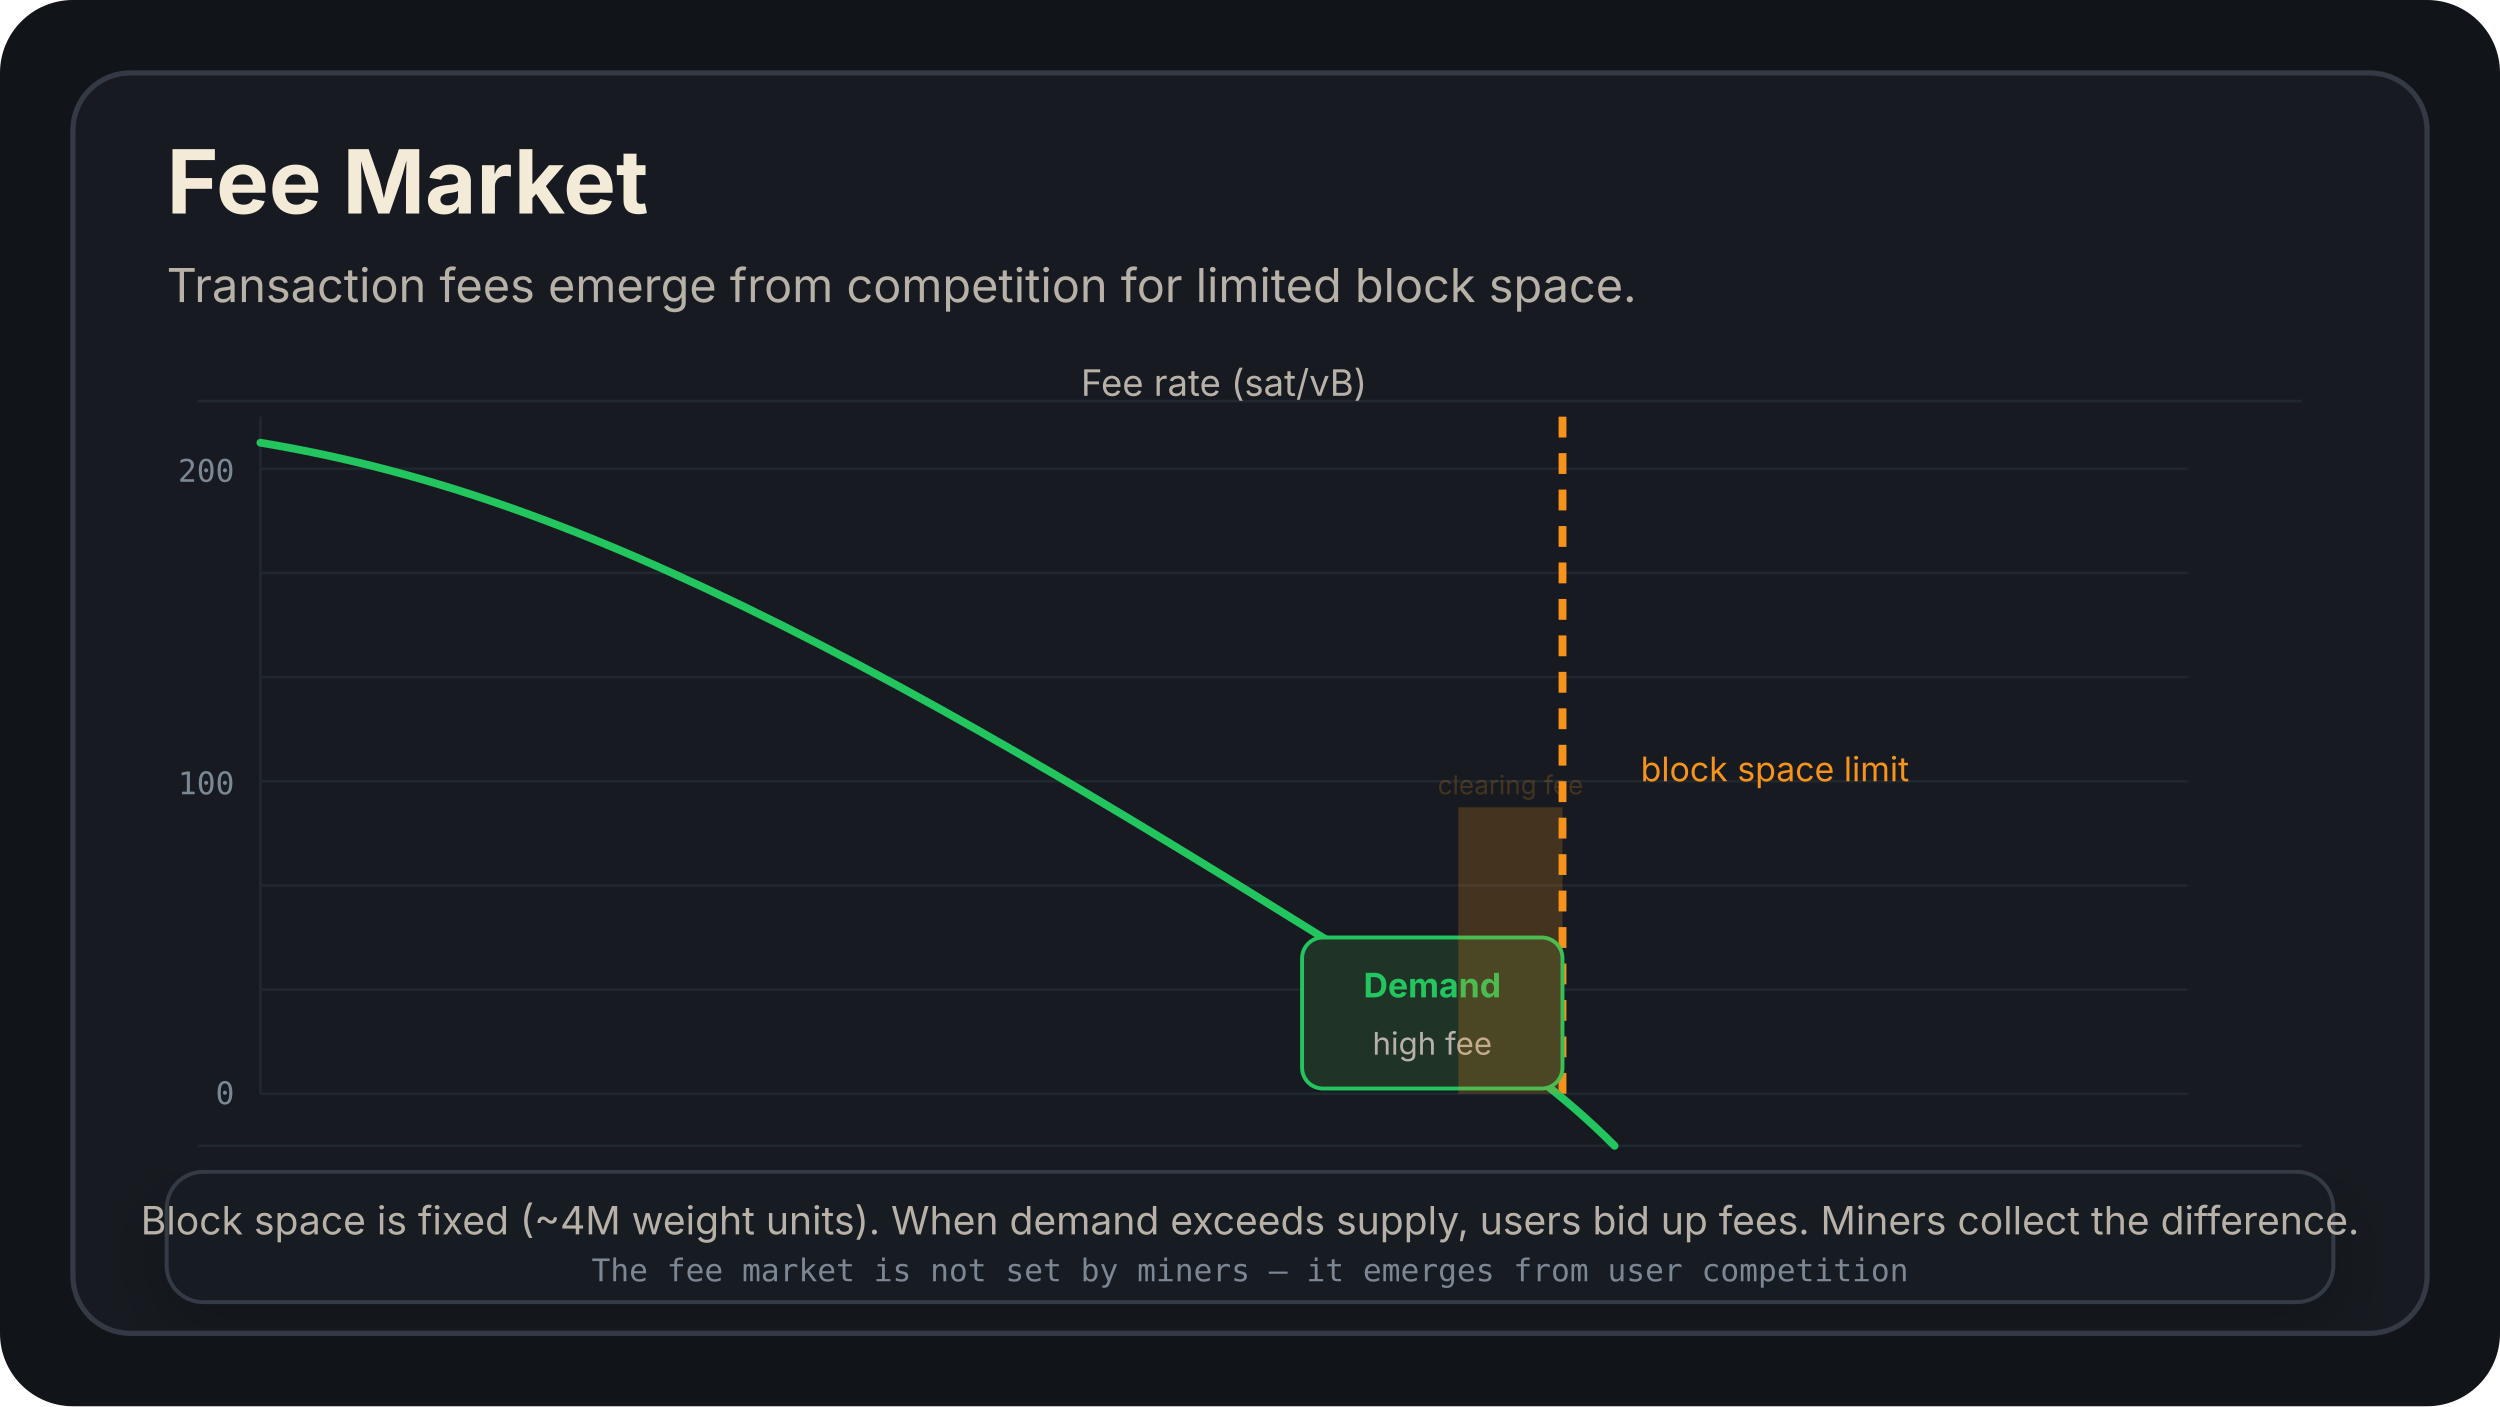
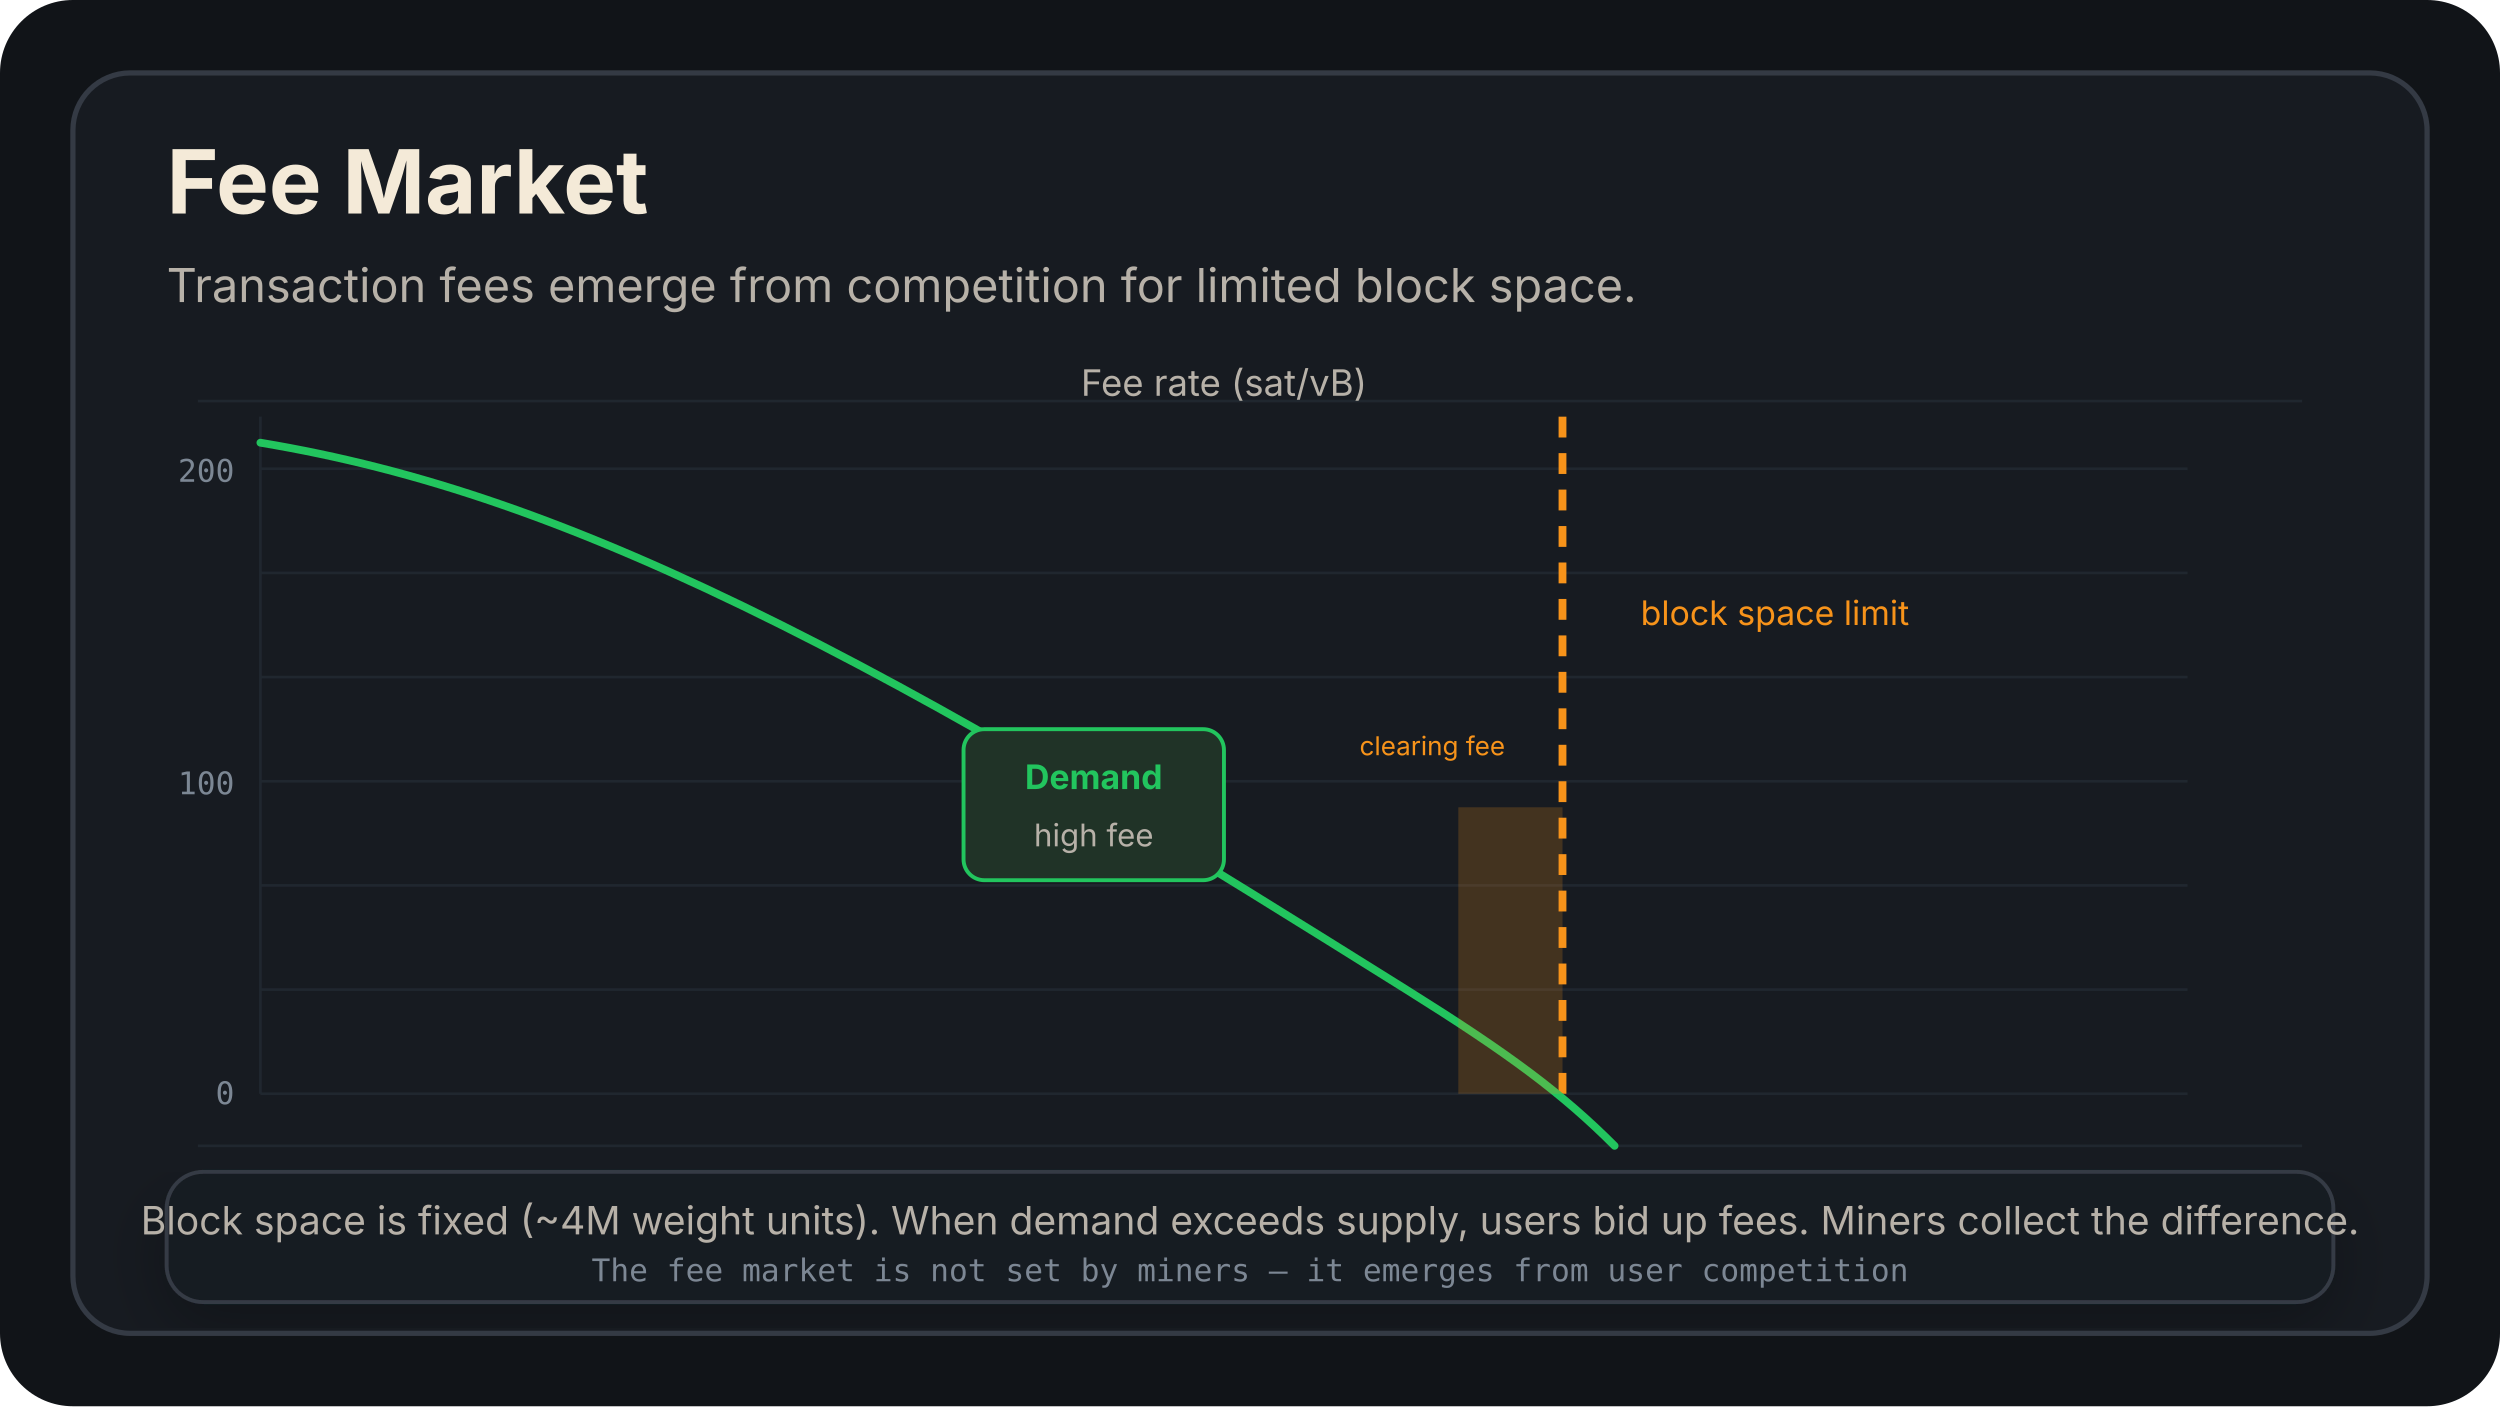
<svg xmlns="http://www.w3.org/2000/svg" width="960" height="540" viewBox="0 0 960 540" fill="none" role="img" aria-labelledby="title desc">
  <defs>
    <filter id="soft" x="-20%" y="-20%" width="140%" height="140%">
      <feDropShadow dx="0" dy="10" stdDeviation="12" flood-color="#000000" flood-opacity="0.24" />
    </filter>
  </defs>
  <rect width="960" height="540" rx="28" fill="#111418" />
  <rect x="28" y="28" width="904" height="484" rx="22" fill="#171B21" stroke="#343A44" stroke-width="2" />
  <text x="64" y="82" fill="#F4EAD8" font-family="Inter, Arial, sans-serif" font-size="34" font-weight="700">Fee Market</text>
  <text x="64" y="116" fill="#B7B1A8" font-family="Inter, Arial, sans-serif" font-size="18">Transaction fees emerge from competition for limited block space.</text>
  <g stroke="#28313B" stroke-width="1" opacity="0.55">
    <path d="M76 154H884" />
    <path d="M76 440H884" />
  </g>
  <g transform="translate(100, 160)">
    <g stroke="#28313B" stroke-width="1" opacity="0.55">
      <line x1="0" y1="0" x2="0" y2="260" />
      <line x1="0" y1="260" x2="740" y2="260" />
      <line x1="0" y1="220" x2="740" y2="220" />
      <line x1="0" y1="180" x2="740" y2="180" />
      <line x1="0" y1="140" x2="740" y2="140" />
      <line x1="0" y1="100" x2="740" y2="100" />
      <line x1="0" y1="60" x2="740" y2="60" />
      <line x1="0" y1="20" x2="740" y2="20" />
    </g>
    <text x="-10" y="264" text-anchor="end" fill="#7C8794" font-family="JetBrains Mono, monospace" font-size="12">0</text>
    <text x="-10" y="145" text-anchor="end" fill="#7C8794" font-family="JetBrains Mono, monospace" font-size="12">100</text>
    <text x="-10" y="25" text-anchor="end" fill="#7C8794" font-family="JetBrains Mono, monospace" font-size="12">200</text>
    <text x="370" y="-8" text-anchor="middle" fill="#B7B1A8" font-family="Inter, Arial, sans-serif" font-size="14">Fee rate (sat/vB)</text>
    <line x1="500" y1="0" x2="500" y2="260" stroke="#F7931A" stroke-width="3" stroke-dasharray="8 6" />
-     <text x="530" y="140" fill="#F7931A" font-family="Inter, Arial, sans-serif" font-size="13">block space limit</text>
+     <text x="530" y="80" fill="#F7931A" font-family="Inter, Arial, sans-serif" font-size="13">block space limit</text>
    <path d="M0 10 C60 20, 120 40, 200 80 C280 120, 360 170, 440 220 C480 245, 500 260, 520 280" stroke="#22C55E" stroke-width="3" fill="none" stroke-linecap="round" />
-     <rect x="400" y="200" width="100" height="58" rx="8" fill="#203327" stroke="#22C55E" stroke-width="1.5" />
-     <text x="450" y="223" text-anchor="middle" fill="#22C55E" font-family="Inter, Arial, sans-serif" font-size="13" font-weight="700">Demand</text>
-     <text x="450" y="245" text-anchor="middle" fill="#B7B1A8" font-family="Inter, Arial, sans-serif" font-size="12">high fee</text>
+     <rect x="270" y="120" width="100" height="58" rx="8" fill="#203327" stroke="#22C55E" stroke-width="1.5" />
+     <text x="320" y="143" text-anchor="middle" fill="#22C55E" font-family="Inter, Arial, sans-serif" font-size="13" font-weight="700">Demand</text>
+     <text x="320" y="165" text-anchor="middle" fill="#B7B1A8" font-family="Inter, Arial, sans-serif" font-size="12">high fee</text>
    <g opacity="0.2">
      <rect x="460" y="150" width="40" height="110" fill="#F7931A" />
-       <text x="480" y="145" text-anchor="middle" fill="#F7931A" font-family="Inter, Arial, sans-serif" font-size="10">clearing fee</text>
    </g>
+     <text x="450" y="130" text-anchor="middle" fill="#F7931A" font-family="Inter, Arial, sans-serif" font-size="10">clearing fee</text>
  </g>
  <g filter="url(#soft)">
    <rect x="64" y="450" width="832" height="50" rx="14" fill="#171B21" stroke="#343A44" stroke-width="1.5" />
    <text x="480" y="474" text-anchor="middle" fill="#B7B1A8" font-family="Inter, Arial, sans-serif" font-size="15">
      Block space is fixed (~4M weight units). When demand exceeds supply, users bid up fees. Miners collect the difference.
    </text>
    <text x="480" y="492" text-anchor="middle" fill="#7C8794" font-family="JetBrains Mono, monospace" font-size="12">The fee market is not set by miners — it emerges from user competition</text>
  </g>
</svg>
